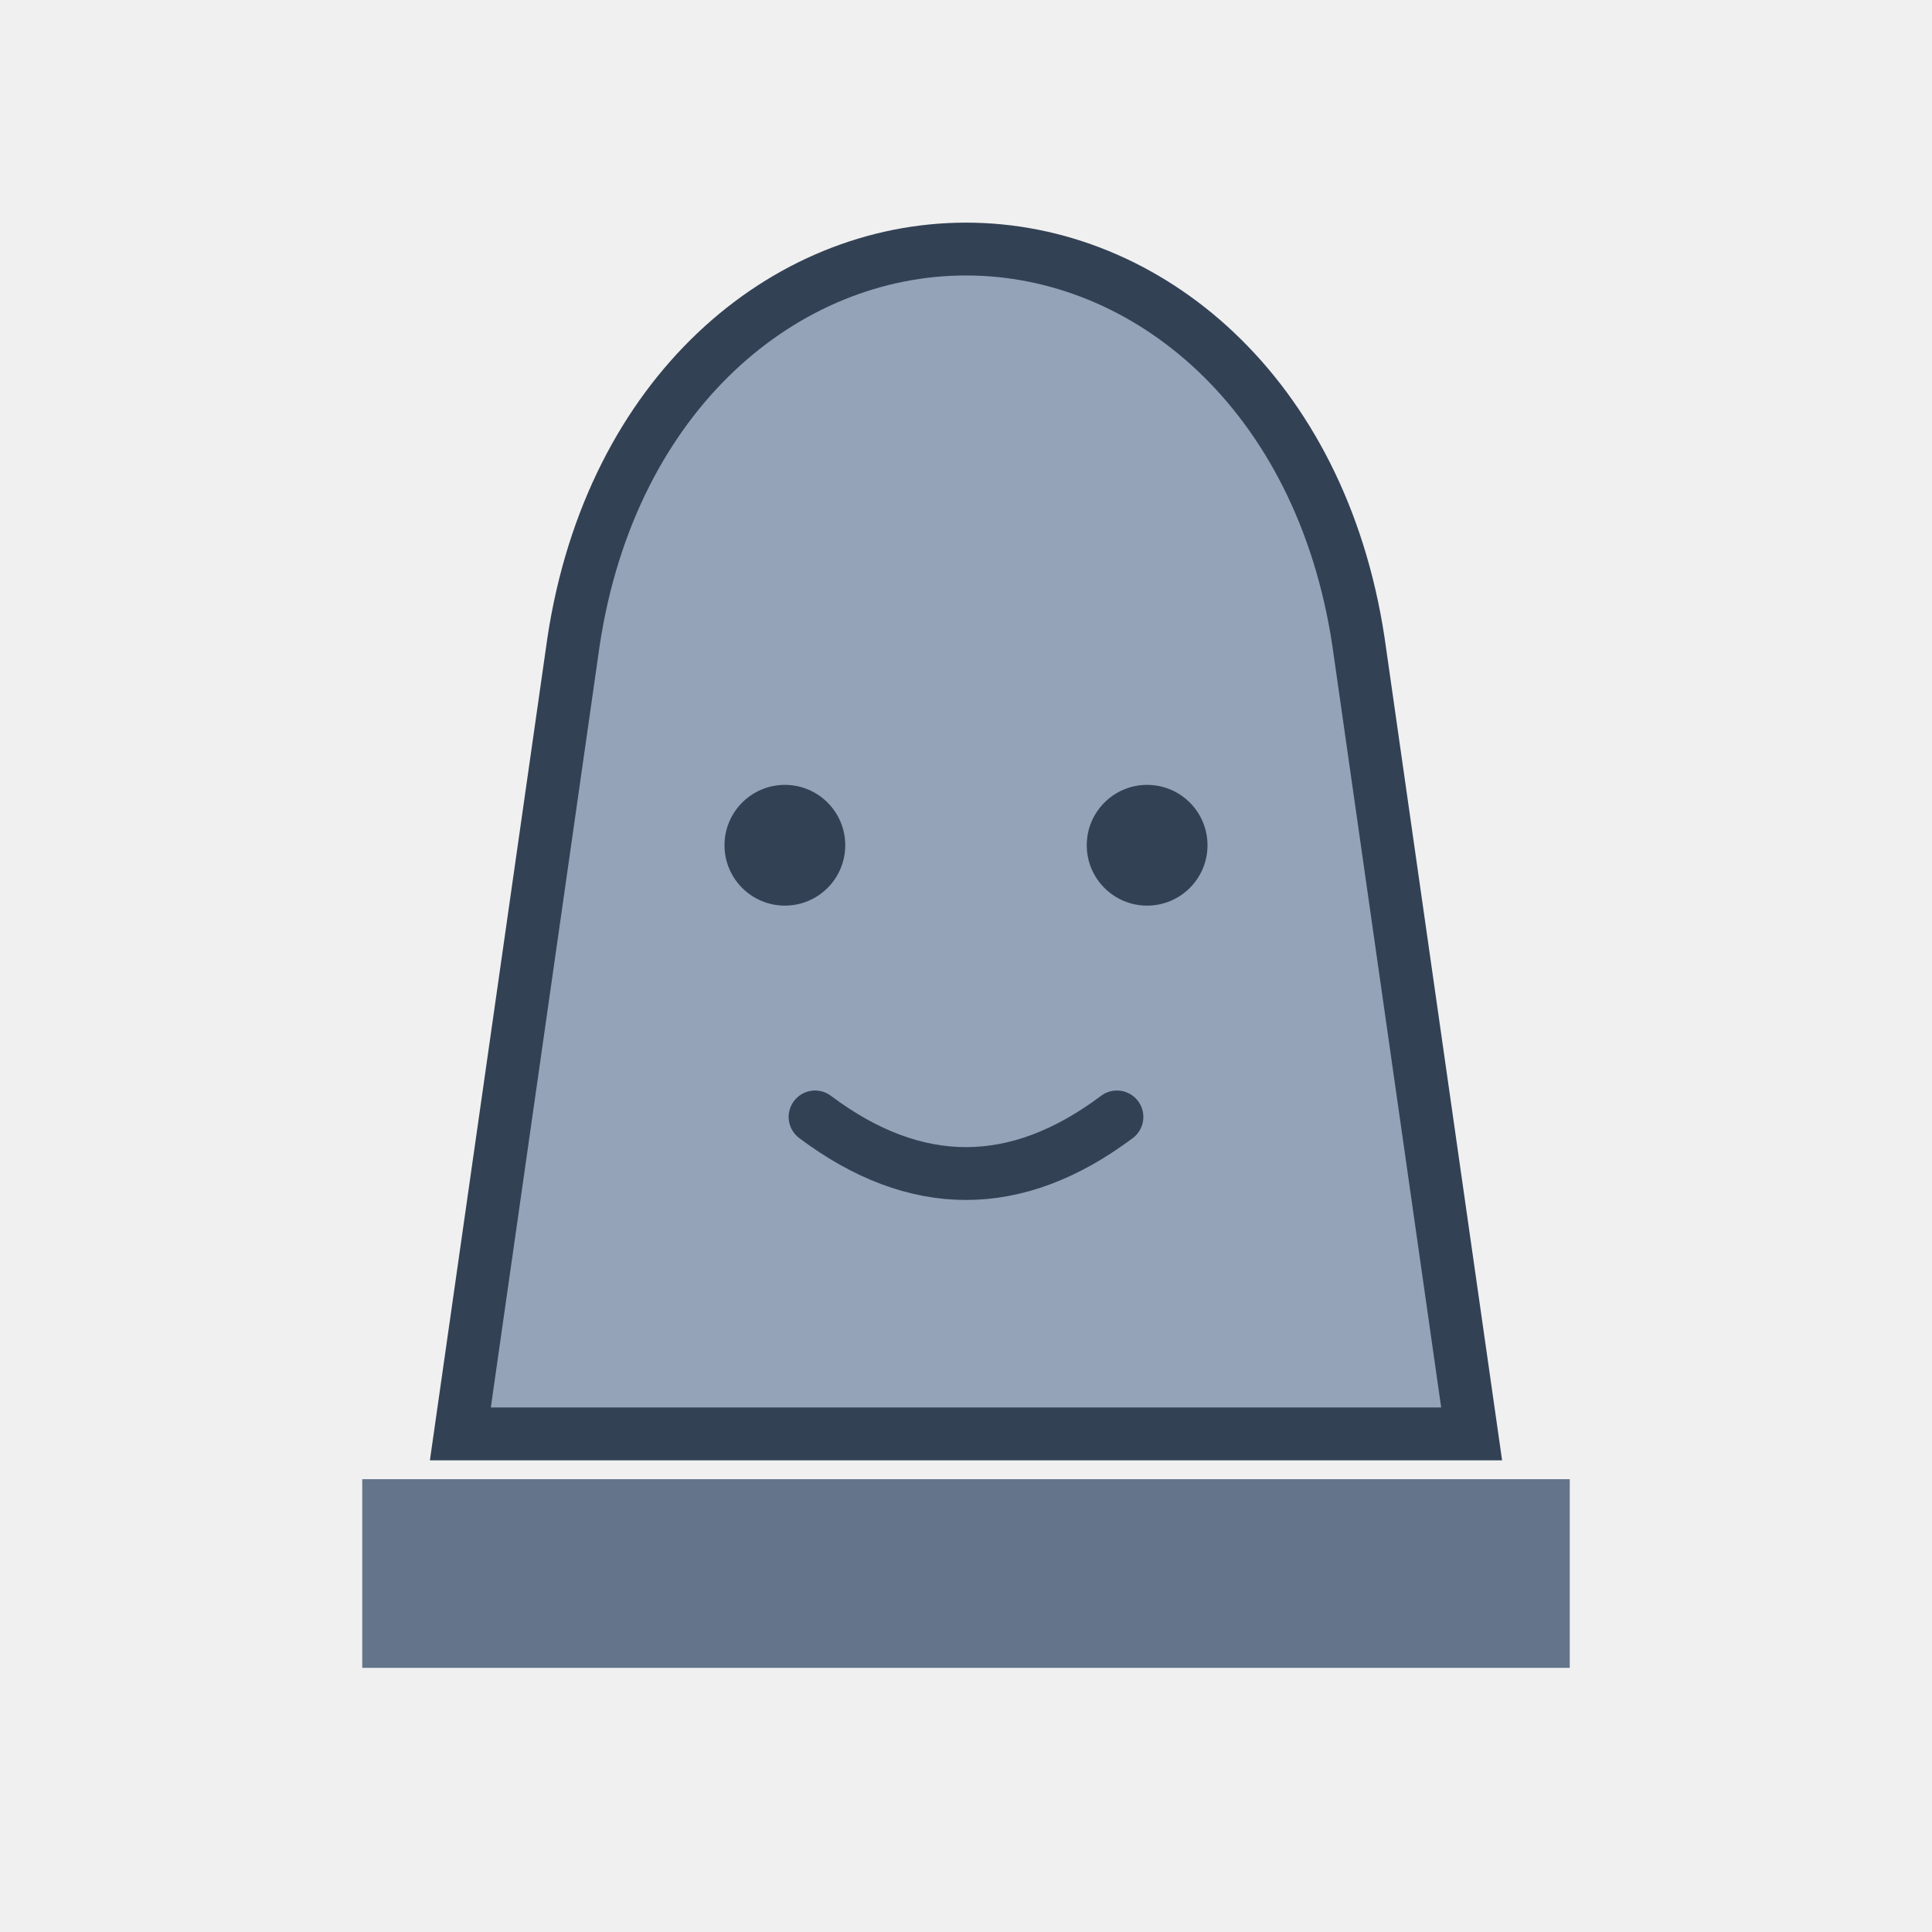
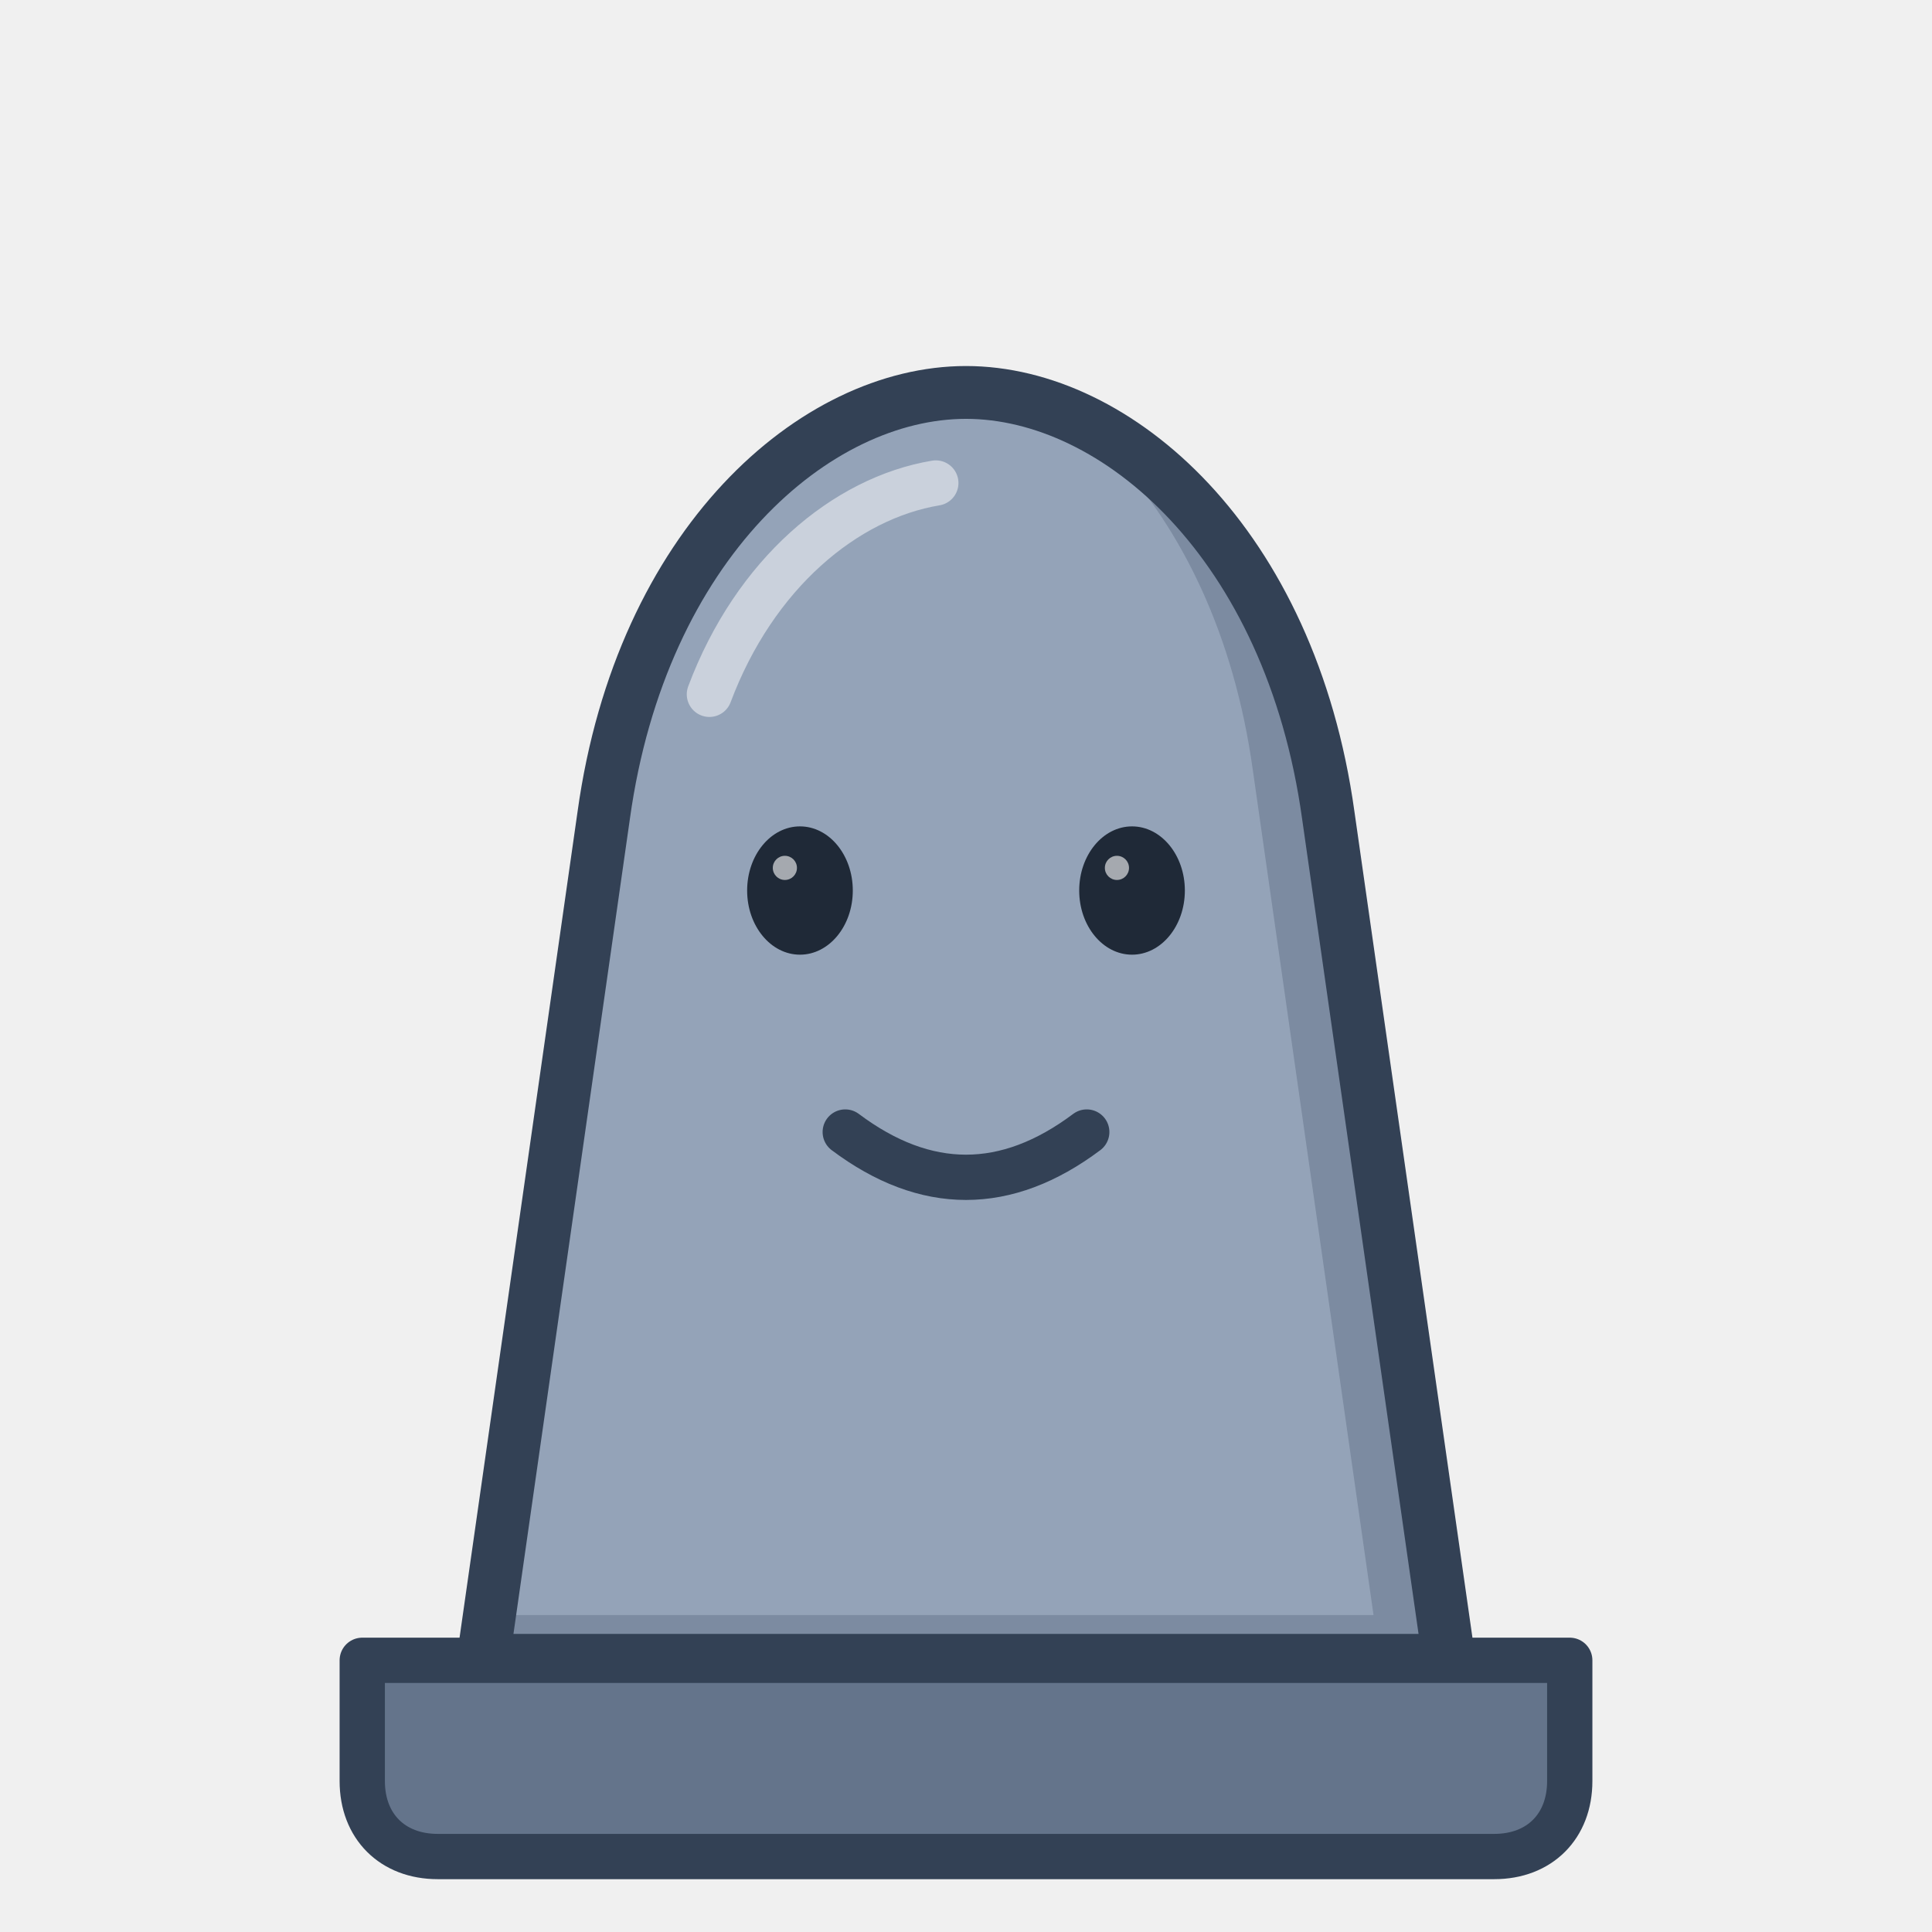
<svg xmlns="http://www.w3.org/2000/svg" viewBox="0 0 256 256">
-   <path fill="#94a3b8" stroke="#334155" stroke-width="7" d="M61 190h134l-15-105c-5-33-28-52-52-52S81 52 76 85Z" />
-   <circle cx="104" cy="112" r="8" fill="#334155" />
-   <circle cx="152" cy="112" r="8" fill="#334155" />
-   <path fill="none" stroke="#334155" stroke-width="7" stroke-linecap="round" d="M108 148q20 15 40 0" />
-   <path fill="#64748b" d="M48 196h160v25H48Z" />
+   <defs>
+     <path id="p" d="M64 220h128l-16-112c-5-36-28-56-48-56s-43 20-48 56Z" />
+     <clipPath id="pc">
+       <use href="#p" />
+     </clipPath>
+   </defs>
+   <use href="#p" fill="#7c8ba1" />
+   <g clip-path="url(#pc)">
+     <use href="#p" fill="#94a3b8" transform="translate(-10 -6)" />
+   </g>
+   <use href="#p" fill="none" stroke="#334155" stroke-width="7" stroke-linejoin="round" />
+   <path fill="none" stroke="#fff" stroke-opacity=".5" stroke-width="6" stroke-linecap="round" d="M94 92c6-16 18-26 30-28" />
+   <g fill="#1f2937">
+     <ellipse cx="106" cy="118" rx="7" ry="8.5" />
+     <ellipse cx="150" cy="118" rx="7" ry="8.5" />
+   </g>
+   <g fill="#fff" fill-opacity=".6">
+     <circle cx="104" cy="115" r="1.6" />
+     <circle cx="148" cy="115" r="1.6" />
+   </g>
+   <path fill="none" stroke="#334155" stroke-width="6" stroke-linecap="round" d="M112 150q16 12 32 0" />
+   <path fill="#64748b" stroke="#334155" stroke-width="6" stroke-linejoin="round" d="M48 220h160v16c0 6-4 10-10 10H58c-6 0-10-4-10-10Z" />
</svg>
